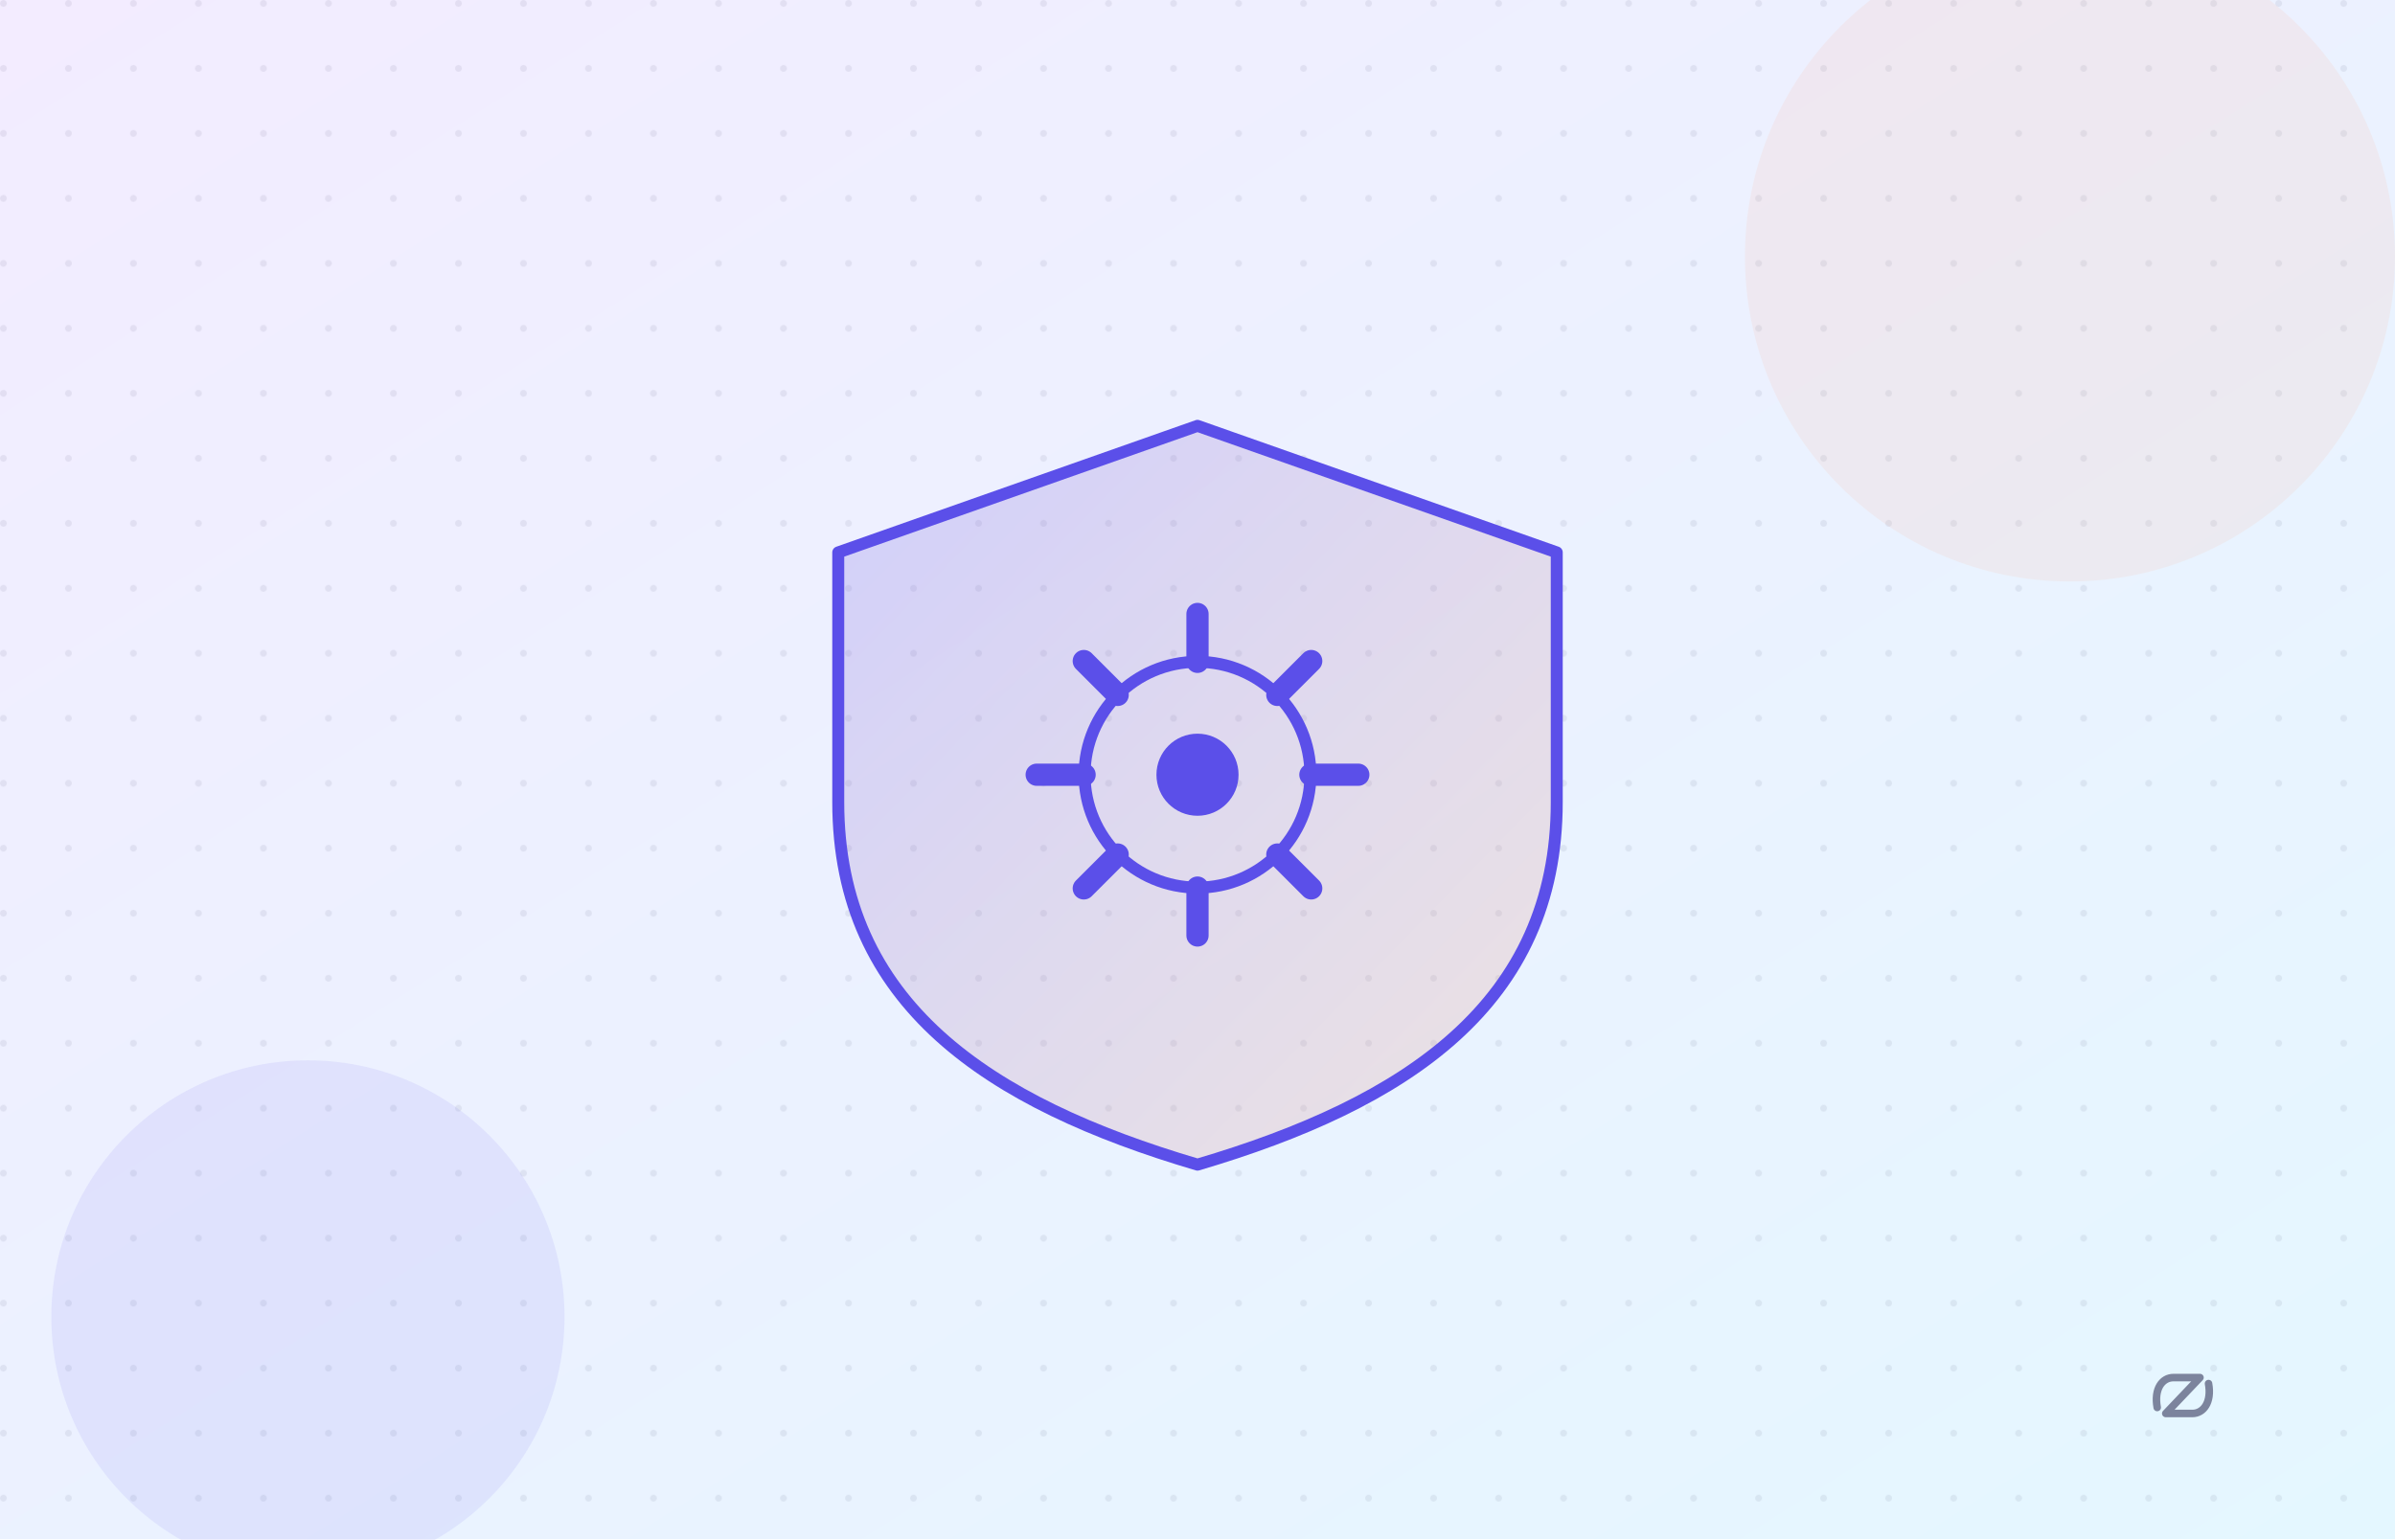
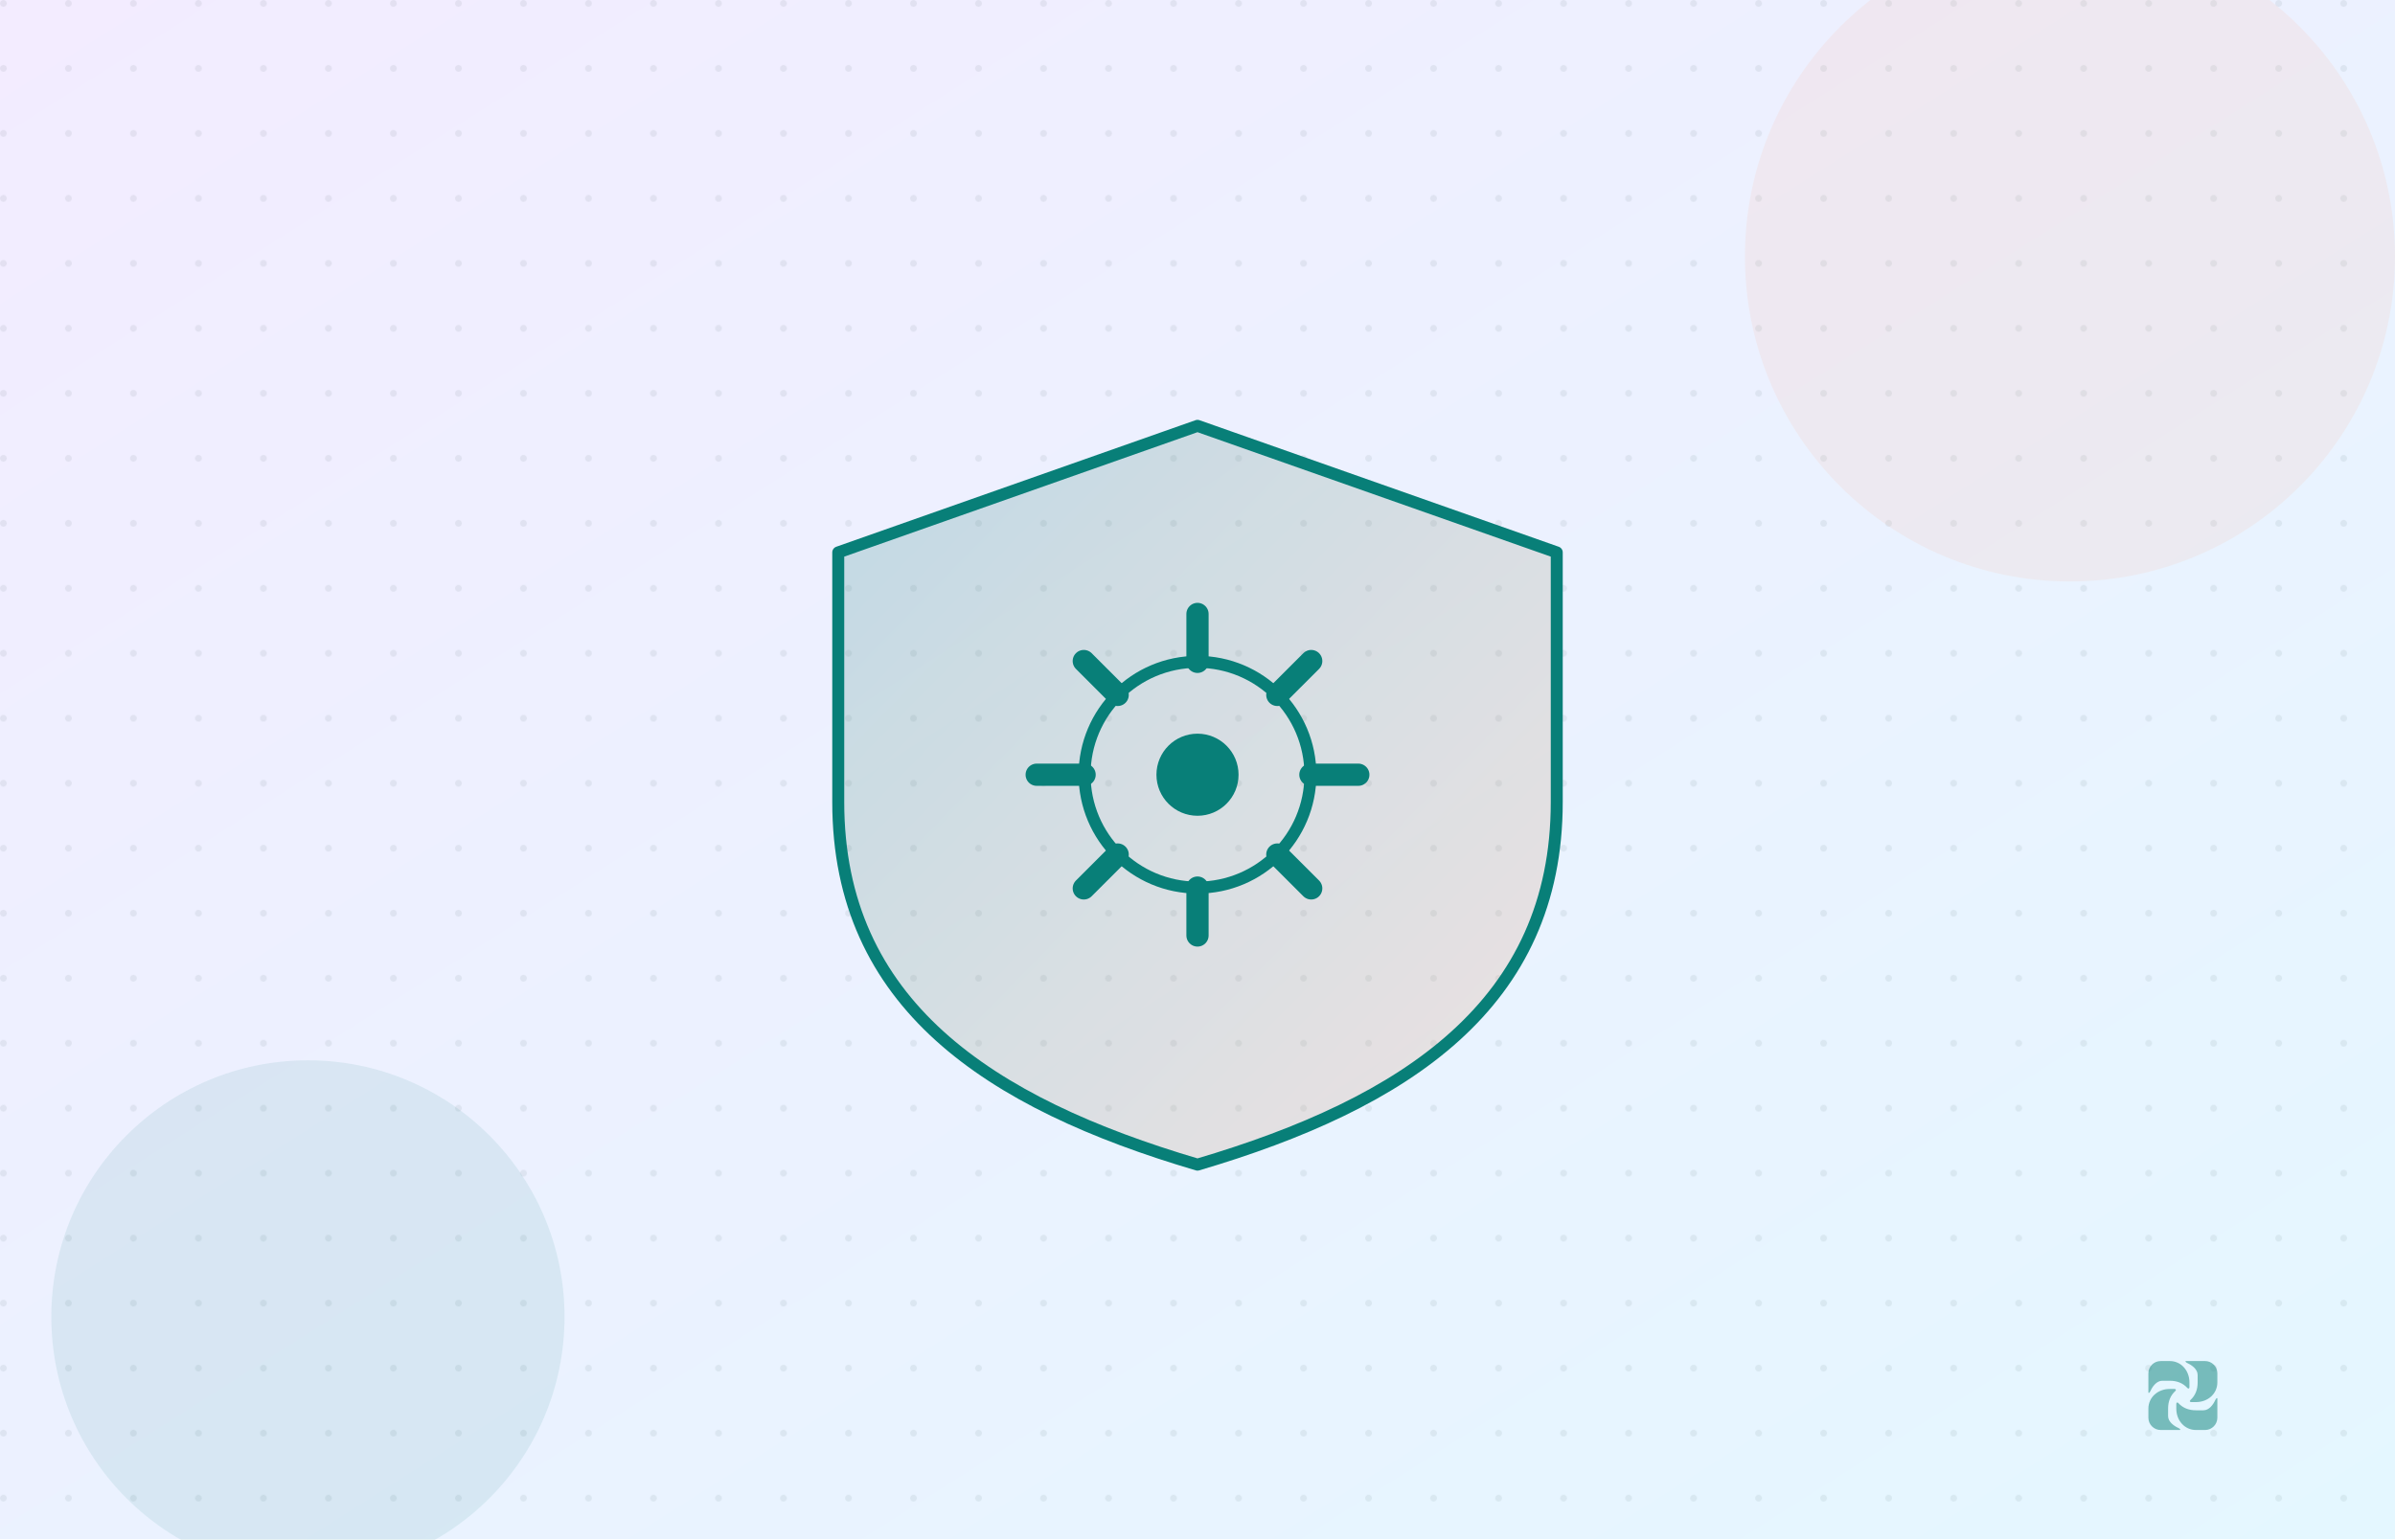
<svg xmlns="http://www.w3.org/2000/svg" viewBox="0 0 1400 900" width="1400" height="900" role="img">
  <defs>
    <linearGradient id="bg" x1="0" y1="0" x2="1" y2="1">
      <stop offset="0" stop-color="#F3ECFF" />
      <stop offset="1" stop-color="#E4F7FF" />
    </linearGradient>
    <linearGradient id="g1" x1="0" y1="0" x2="1" y2="1">
-       <stop offset="0" stop-color="#5B4FE9" />
+       <stop offset="0" stop-color="#087F78" />
      <stop offset="1" stop-color="#FF9E6D" />
    </linearGradient>
    <pattern id="dots" width="38" height="38" patternUnits="userSpaceOnUse">
-       <circle cx="2" cy="2" r="2" fill="#14123B" opacity=".07" />
+       <circle cx="2" cy="2" r="2" fill="#102F2D" opacity=".07" />
    </pattern>
  </defs>
  <rect width="1400" height="900" fill="url(#bg)" />
  <rect width="1400" height="900" fill="url(#dots)" />
  <circle cx="1210" cy="150" r="190" fill="#FF9E6D" opacity=".10" />
-   <circle cx="180" cy="770" r="150" fill="#5B4FE9" opacity=".09" />
+   <circle cx="180" cy="770" r="150" fill="#087F78" opacity=".09" />
  <g transform="translate(350 215)">
    <path d="M350 34l210 74v146c0 118-88 176-210 212-122-36-210-94-210-212V108z" fill="url(#g1)" opacity=".2" />
-     <path d="M350 34l210 74v146c0 118-88 176-210 212-122-36-210-94-210-212V108z" fill="none" stroke="#5B4FE9" stroke-width="7" stroke-linejoin="round" />
-     <circle cx="350" cy="238" r="66" fill="none" stroke="#5B4FE9" stroke-width="7" />
-     <circle cx="350" cy="238" r="24" fill="#5B4FE9" />
-     <line x1="416" y1="238" x2="444" y2="238" stroke="#5B4FE9" stroke-width="13" stroke-linecap="round" />
-     <line x1="396.669" y1="284.669" x2="416.468" y2="304.468" stroke="#5B4FE9" stroke-width="13" stroke-linecap="round" />
-     <line x1="350" y1="304" x2="350" y2="332" stroke="#5B4FE9" stroke-width="13" stroke-linecap="round" />
-     <line x1="303.331" y1="284.669" x2="283.532" y2="304.468" stroke="#5B4FE9" stroke-width="13" stroke-linecap="round" />
-     <line x1="284" y1="238" x2="256" y2="238" stroke="#5B4FE9" stroke-width="13" stroke-linecap="round" />
-     <line x1="303.331" y1="191.331" x2="283.532" y2="171.532" stroke="#5B4FE9" stroke-width="13" stroke-linecap="round" />
-     <line x1="350" y1="172" x2="350" y2="144" stroke="#5B4FE9" stroke-width="13" stroke-linecap="round" />
-     <line x1="396.669" y1="191.331" x2="416.468" y2="171.532" stroke="#5B4FE9" stroke-width="13" stroke-linecap="round" />
+     <path d="M350 34l210 74v146c0 118-88 176-210 212-122-36-210-94-210-212V108z" fill="none" stroke="#087F78" stroke-width="7" stroke-linejoin="round" />
+     <circle cx="350" cy="238" r="66" fill="none" stroke="#087F78" stroke-width="7" />
+     <circle cx="350" cy="238" r="24" fill="#087F78" />
+     <line x1="416" y1="238" x2="444" y2="238" stroke="#087F78" stroke-width="13" stroke-linecap="round" />
+     <line x1="396.669" y1="284.669" x2="416.468" y2="304.468" stroke="#087F78" stroke-width="13" stroke-linecap="round" />
+     <line x1="350" y1="304" x2="350" y2="332" stroke="#087F78" stroke-width="13" stroke-linecap="round" />
+     <line x1="303.331" y1="284.669" x2="283.532" y2="304.468" stroke="#087F78" stroke-width="13" stroke-linecap="round" />
+     <line x1="284" y1="238" x2="256" y2="238" stroke="#087F78" stroke-width="13" stroke-linecap="round" />
+     <line x1="303.331" y1="191.331" x2="283.532" y2="171.532" stroke="#087F78" stroke-width="13" stroke-linecap="round" />
+     <line x1="350" y1="172" x2="350" y2="144" stroke="#087F78" stroke-width="13" stroke-linecap="round" />
+     <line x1="396.669" y1="191.331" x2="416.468" y2="171.532" stroke="#087F78" stroke-width="13" stroke-linecap="round" />
  </g>
  <g transform="translate(1252 792)" opacity=".5">
-     <path d="M9 31C7 20 12 13.5 18.5 13.5H34L14 34.5H29.5C36 34.5 41 28 39 17" fill="none" stroke="#14123B" stroke-width="4.4" stroke-linecap="round" stroke-linejoin="round" />
+     <g transform="scale(.48)">
+       <path d="M8 46V23C8 14.7 14.7 8 23 8H34C47.8 8 58 19.5 58 34V39.8C58 41.5 56.7 42.2 55.5 40.8C50 34.8 42.8 32 34 32H25C18.1 32 13.1 38.8 10.5 44.5C9.6 46.5 8 47.8 8 46Z" transform="rotate(0 50 50)" fill="#087F78" />
+       <path d="M8 46V23C8 14.7 14.7 8 23 8H34C47.8 8 58 19.5 58 34V39.8C58 41.5 56.7 42.2 55.5 40.8C50 34.8 42.8 32 34 32H25C18.1 32 13.1 38.8 10.5 44.5C9.6 46.5 8 47.8 8 46Z" transform="rotate(90 50 50)" fill="#087F78" />
+       <path d="M8 46V23C8 14.7 14.7 8 23 8H34C47.8 8 58 19.5 58 34V39.8C58 41.5 56.7 42.2 55.5 40.8C50 34.8 42.8 32 34 32H25C18.1 32 13.1 38.8 10.5 44.5C9.6 46.5 8 47.8 8 46Z" transform="rotate(180 50 50)" fill="#087F78" />
+       <path d="M8 46V23C8 14.7 14.7 8 23 8H34C47.8 8 58 19.5 58 34V39.8C58 41.5 56.7 42.2 55.5 40.8C50 34.8 42.8 32 34 32H25C18.1 32 13.1 38.8 10.5 44.5C9.6 46.5 8 47.8 8 46Z" transform="rotate(270 50 50)" fill="#087F78" />
+     </g>
  </g>
</svg>
